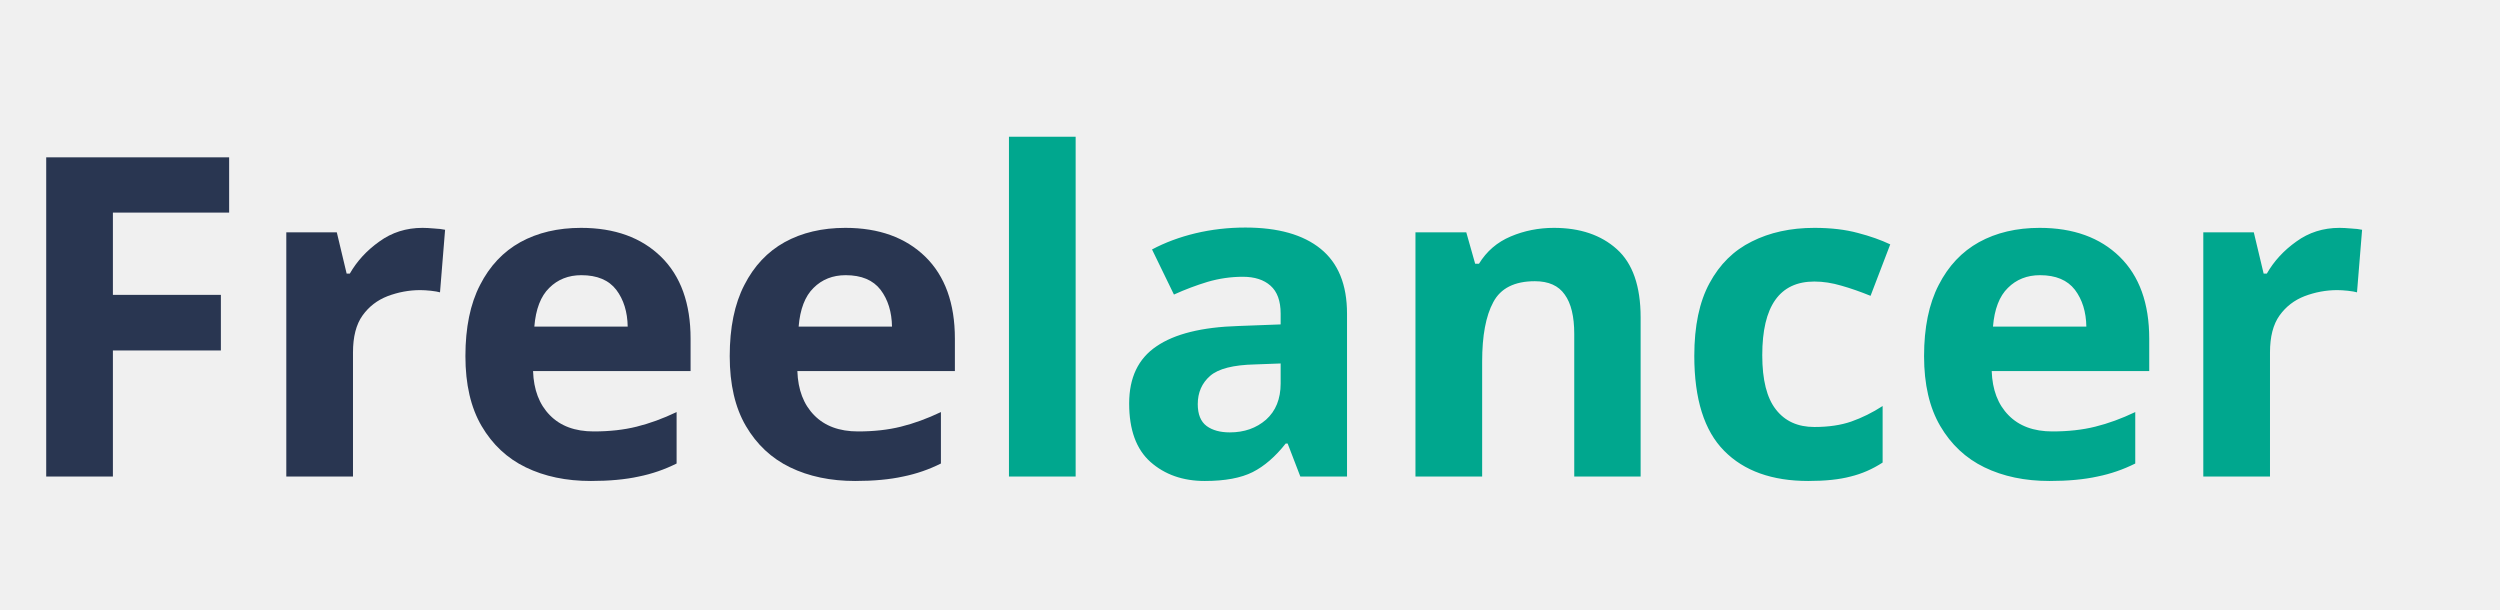
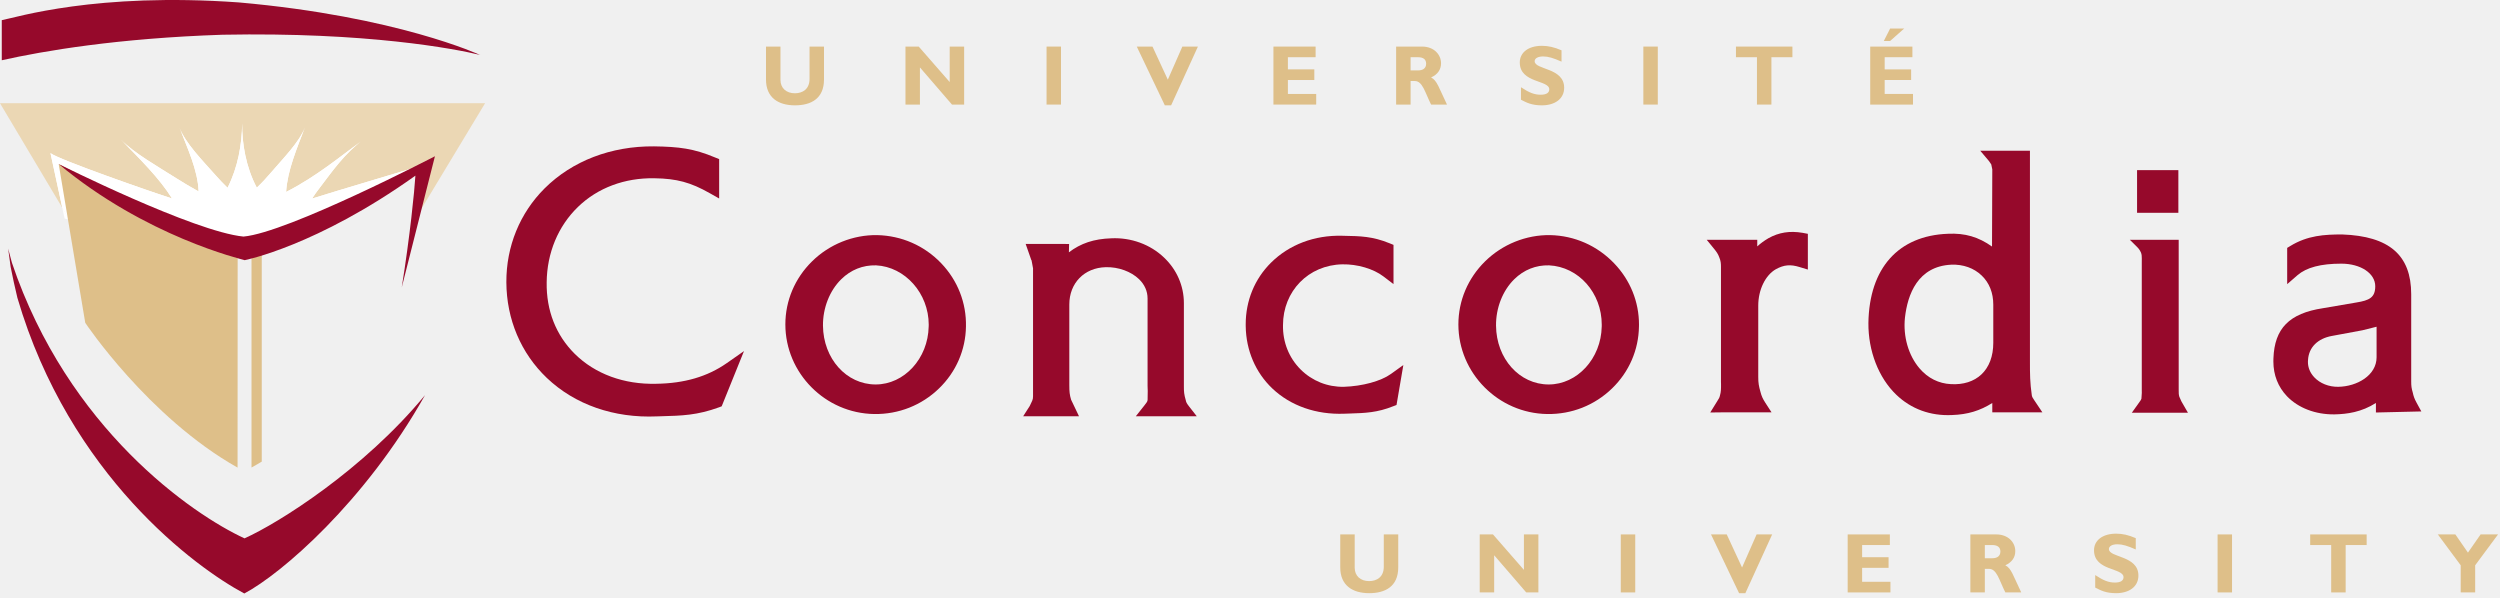
- <svg xmlns="http://www.w3.org/2000/svg" height="30" viewBox="0 0 123 30" width="123">
-   <text fill="#293651" font-family="Montserrat" font-size="22" font-weight="700" x=".291" y="23.447">Free<tspan fill="#00a78e">lancer</tspan>
-   </text>
+ <svg xmlns="http://www.w3.org/2000/svg" width="452" height="108" id="svg2700" version="1.0">
+   <defs id="defs2702">
+     <clipPath clipPathUnits="userSpaceOnUse" id="clipPath119">
+       <path d="M 132,479.158 L 493.317,479.158 L 493.317,565 L 132,565 L 132,479.158 z" id="path121" />
+     </clipPath>
+     <clipPath clipPathUnits="userSpaceOnUse" id="clipPath47">
+       <path d="M 114,450 L 505,450 L 505,581 L 114,581 L 114,450 z" id="path49" />
+     </clipPath>
+   </defs>
+   <g id="layer1" transform="translate(-82.7483,-355.8538)">
+     <g transform="matrix(1.25,0,0,-1.25,-82.2517,1062.104)" id="g43">
+       <g id="g45" clip-path="url(#clipPath47)">
+         <path d="M 237.115,512.474 C 234.318,510.522 230.981,509.545 226.914,509.492 C 222.258,509.37 218.075,510.908 215.131,513.82 C 212.412,516.517 211.006,520.093 211.071,524.167 C 211.114,528.416 212.721,532.284 215.596,535.069 C 218.439,537.829 222.37,539.301 226.665,539.215 C 229.881,539.169 231.902,538.624 234.668,537.053 L 236.018,536.289 L 236.018,541.986 L 235.455,542.214 C 232.335,543.528 230.202,543.776 226.601,543.831 C 220.383,543.882 214.762,541.722 210.771,537.75 C 207.183,534.172 205.218,529.353 205.24,524.178 C 205.265,518.821 207.345,513.909 211.093,510.337 C 215.145,506.477 220.799,504.502 227.015,504.774 L 227.512,504.789 C 230.715,504.877 232.832,504.934 236.005,506.086 L 236.384,506.231 L 239.611,514.22 L 237.115,512.474 z" style="fill:#96092b;fill-opacity:1;fill-rule:nonzero;stroke:none" id="path51" />
+         <path d="M 258.654,509.391 C 254.425,509.391 251.079,513.127 251.035,517.895 C 251.011,520.454 251.999,522.968 253.68,524.613 C 255.064,525.977 256.804,526.67 258.71,526.621 C 262.912,526.415 266.331,522.566 266.331,518.037 L 266.323,517.763 C 266.233,513.146 262.793,509.391 258.654,509.391 M 268.131,526.929 C 265.695,529.475 262.405,530.916 258.866,530.994 L 258.864,530.994 C 255.383,531.044 251.953,529.66 249.451,527.193 C 246.964,524.743 245.595,521.505 245.595,518.079 C 245.595,511.036 251.361,505.218 258.447,505.115 C 261.98,505.062 265.312,506.38 267.831,508.828 C 270.288,511.211 271.667,514.39 271.716,517.775 C 271.79,521.184 270.518,524.438 268.131,526.929" style="fill:#96092b;fill-opacity:1;fill-rule:nonzero;stroke:none" id="path53" />
+         <path d="M 333.187,510.914 C 331.739,509.87 329.063,509.139 326.375,509.053 C 324.005,509.011 321.781,509.904 320.117,511.566 C 318.432,513.249 317.528,515.521 317.572,517.967 C 317.572,522.9 321.271,526.681 326.174,526.767 C 328.331,526.807 330.659,526.121 332.105,525.014 L 333.555,523.909 L 333.555,529.582 L 332.996,529.811 C 330.521,530.82 328.779,530.85 326.364,530.894 L 326.134,530.9 C 322.129,531.005 318.468,529.62 315.83,526.999 C 313.469,524.655 312.179,521.503 312.179,518.097 C 312.179,518.003 312.179,517.909 312.181,517.813 C 312.231,514.32 313.597,511.12 316.034,508.807 C 318.676,506.302 322.37,505.006 326.438,505.161 L 327.238,505.188 C 329.447,505.258 331.199,505.312 333.519,506.243 L 333.711,506.317 L 333.992,506.422 L 334.98,512.202 L 333.187,510.914 z" style="fill:#96092b;fill-opacity:1;fill-rule:nonzero;stroke:none" id="path55" />
+         <path d="M 356.004,509.391 C 351.771,509.391 348.426,513.127 348.386,517.895 C 348.358,520.454 349.346,522.968 351.023,524.613 C 352.411,525.977 354.152,526.67 356.056,526.621 C 360.333,526.411 363.677,522.642 363.677,518.037 L 363.673,517.757 C 363.582,513.146 360.141,509.391 356.004,509.391 M 365.474,526.909 C 363.021,529.471 359.733,530.921 356.211,530.994 C 352.731,531.044 349.302,529.66 346.798,527.193 C 344.314,524.745 342.941,521.507 342.941,518.079 C 342.941,511.036 348.71,505.218 355.795,505.115 C 359.329,505.062 362.657,506.38 365.178,508.828 C 367.634,511.211 369.01,514.39 369.059,517.775 C 369.063,517.871 369.063,517.967 369.063,518.063 C 369.063,521.358 367.794,524.491 365.474,526.909" style="fill:#96092b;fill-opacity:1;fill-rule:nonzero;stroke:none" id="path57" />
+         <path d="M 475.749,517.741 L 475.749,513.331 C 475.749,510.702 472.923,509.093 470.199,509.053 C 468.851,509.031 467.554,509.549 466.726,510.44 C 466.123,511.089 465.818,511.837 465.818,512.67 L 465.834,512.952 C 465.942,514.756 467.239,516.044 469.303,516.413 L 473.719,517.233 C 473.748,517.241 474.964,517.545 475.749,517.741 M 482.221,505.491 L 481.513,506.791 C 481.221,507.336 481.105,507.649 480.977,508.239 C 480.805,508.819 480.757,509.158 480.757,509.797 L 480.757,522.438 C 480.757,528.093 477.584,530.843 470.775,531.089 L 470.767,531.089 C 468.239,531.089 465.778,530.96 463.25,529.408 L 462.818,529.145 L 462.818,523.9 L 464.31,525.197 C 465.61,526.317 467.682,526.865 470.647,526.865 C 473.448,526.865 475.556,525.462 475.556,523.6 C 475.556,521.966 474.711,521.554 472.828,521.248 C 472.816,521.246 472.4,521.175 467.975,520.419 C 463.125,519.673 460.985,517.505 460.829,513.169 C 460.821,513.016 460.821,512.866 460.821,512.716 C 460.821,510.77 461.498,509.036 462.793,507.683 C 464.422,505.989 466.918,505.033 469.639,505.064 C 471.479,505.096 473.587,505.392 475.652,506.716 L 475.652,505.336 L 482.221,505.491 z" style="fill:#96092b;fill-opacity:1;fill-rule:nonzero;stroke:none" id="path59" />
+         <path d="M 297.522,506.353 L 296.286,504.794 L 305.098,504.794 L 303.958,506.254 C 303.662,506.641 303.565,506.8 303.505,507.127 C 303.259,507.969 303.237,508.369 303.237,509.095 L 303.237,521.154 C 303.237,523.644 302.219,525.985 300.373,527.741 C 298.38,529.649 295.595,530.668 292.742,530.532 C 290.207,530.45 288.314,529.803 286.606,528.505 C 286.614,528.811 286.634,529.71 286.634,529.71 L 286.102,529.713 L 280.353,529.713 L 281.175,527.363 L 281.191,527.399 C 281.208,527.291 281.224,527.185 281.255,527.075 L 281.419,526.191 L 281.419,507.689 C 281.419,507.407 281.388,507.241 281.296,507.031 L 280.941,506.275 L 280.502,505.592 L 279.993,504.794 L 288.066,504.794 L 286.928,507.175 C 286.71,507.881 286.666,508.351 286.666,509.288 L 286.666,520.958 C 286.666,524.054 288.833,526.275 291.935,526.355 C 293.751,526.403 295.597,525.739 296.755,524.615 C 297.56,523.836 297.984,522.877 297.984,521.834 L 297.984,509.189 L 298.008,508.449 L 297.988,507.149 C 297.964,506.919 297.858,506.773 297.522,506.353" style="fill:#96092b;fill-opacity:1;fill-rule:nonzero;stroke:none" id="path61" />
+         <path d="M 392.731,531.324 C 390.883,531.638 389.307,531.392 387.783,530.542 C 387.13,530.16 386.618,529.771 386.17,529.362 L 386.17,530.32 L 378.857,530.32 L 379.865,529.085 C 380.285,528.573 380.5,528.273 380.685,527.755 C 380.889,527.269 380.921,526.909 380.921,526.363 L 380.921,509.797 L 380.929,509.41 C 380.933,508.769 380.937,508.345 380.769,507.771 C 380.708,507.489 380.617,507.343 380.429,507.053 L 379.369,505.338 L 381.009,505.357 L 388.235,505.357 L 387.334,506.749 C 386.95,507.349 386.791,507.703 386.63,508.329 C 386.394,509.158 386.314,509.601 386.314,510.473 L 386.314,520.794 C 386.314,523.076 387.334,525.193 388.859,526.059 C 390.031,526.703 390.971,526.789 392.311,526.369 L 393.488,526.01 L 393.488,531.18 L 392.731,531.324 z" style="fill:#96092b;fill-opacity:1;fill-rule:nonzero;stroke:none" id="path63" />
+         <path d="M 441.429,506.819 L 440.349,505.306 L 448.462,505.306 L 447.518,506.945 L 447.218,507.619 C 447.126,507.943 447.126,508.115 447.126,508.633 L 447.126,530.32 L 440.057,530.32 L 441.129,529.257 C 441.377,529.007 441.509,528.813 441.673,528.458 C 441.778,528.185 441.79,527.953 441.79,527.605 L 441.786,527.137 L 441.786,508.538 L 441.79,508.173 L 441.737,507.339 C 441.706,507.203 441.622,507.085 441.429,506.819 M 447.079,540.394 L 441.105,540.394 L 441.105,534.224 L 447.079,534.224 L 447.079,540.394 z" style="fill:#96092b;fill-opacity:1;fill-rule:nonzero;stroke:none" id="path65" />
+         <path d="M 420.309,520.936 L 420.309,515.415 C 420.309,513.484 419.717,511.904 418.592,510.843 C 417.508,509.822 415.984,509.337 414.188,509.439 C 412.416,509.523 410.847,510.307 409.647,511.711 C 408.035,513.592 407.247,516.333 407.531,519.049 C 407.911,522.414 409.378,526.479 414.236,526.717 C 415.948,526.785 417.516,526.227 418.636,525.144 C 419.733,524.094 420.309,522.64 420.309,520.936 M 427.411,505.357 L 426.234,507.113 C 426.014,507.437 425.926,507.577 425.882,507.811 C 425.61,509.723 425.61,510.835 425.61,512.846 L 425.61,543.2 L 418.42,543.2 L 419.668,541.726 C 419.668,541.722 419.949,541.32 420.013,541.226 L 420.025,541.169 L 420.165,540.502 C 420.165,540.502 420.137,532.246 420.125,529.341 C 418.18,530.721 416.22,531.31 413.755,531.188 C 406.57,530.919 402.37,526.218 402.246,518.287 C 402.213,514.245 403.717,510.366 406.27,507.913 C 408.426,505.84 411.215,504.823 414.332,504.968 C 416.625,505.048 418.384,505.59 420.165,506.71 L 420.165,505.357 L 427.411,505.357 z" style="fill:#96092b;fill-opacity:1;fill-rule:nonzero;stroke:none" id="path67" />
+         <path d="M 251.183,558.262 L 251.183,553.502 C 251.183,550.722 249.289,549.763 246.989,549.763 C 244.554,549.763 242.794,550.894 242.794,553.49 L 242.794,558.262 L 244.886,558.262 L 244.886,553.441 C 244.886,552.235 245.759,551.509 246.964,551.509 C 248.071,551.509 249.092,552.087 249.092,553.588 L 249.092,558.262 L 251.183,558.262 z" style="fill:#debf89;fill-opacity:1;fill-rule:nonzero;stroke:none" id="path69" />
+         <path d="M 271.454,549.874 L 269.695,549.874 L 265.058,555.249 L 265.058,549.874 L 262.967,549.874 L 262.967,558.262 L 264.885,558.262 L 269.363,553.133 L 269.363,558.262 L 271.454,558.262 L 271.454,549.874 z" style="fill:#debf89;fill-opacity:1;fill-rule:nonzero;stroke:none" id="path71" />
+         <path d="M 285.463,549.874 L 283.373,549.874 L 283.373,558.263 L 285.463,558.263 L 285.463,549.874 z" style="fill:#debf89;fill-opacity:1;fill-rule:nonzero;stroke:none" id="path73" />
+         <path d="M 301.391,549.763 L 300.481,549.763 L 296.423,558.262 L 298.698,558.262 L 300.913,553.477 L 303.016,558.262 L 305.266,558.262 L 301.391,549.763 z" style="fill:#debf89;fill-opacity:1;fill-rule:nonzero;stroke:none" id="path75" />
+         <path d="M 322.375,549.874 L 316.188,549.874 L 316.188,558.262 L 322.29,558.262 L 322.29,556.725 L 318.28,556.725 L 318.28,554.965 L 322.104,554.965 L 322.104,553.428 L 318.28,553.428 L 318.28,551.411 L 322.375,551.411 L 322.375,549.874 z" style="fill:#debf89;fill-opacity:1;fill-rule:nonzero;stroke:none" id="path77" />
+         <path d="M 336.028,554.818 L 337.135,554.818 C 337.713,554.818 338.278,555.064 338.278,555.778 C 338.278,556.405 337.874,556.725 337.086,556.725 L 336.028,556.725 L 336.028,554.818 z M 337.688,558.262 C 339.411,558.262 340.432,557.106 340.432,555.851 C 340.432,554.929 339.952,554.24 338.993,553.797 C 339.854,553.367 340.112,552.333 341.292,549.874 L 338.993,549.874 C 338.094,551.669 337.762,553.281 336.631,553.281 L 336.028,553.281 L 336.028,549.874 L 333.936,549.874 L 333.936,558.262 L 337.688,558.262 z" style="fill:#debf89;fill-opacity:1;fill-rule:nonzero;stroke:none" id="path79" />
+         <path d="M 357.86,556.086 C 356.643,556.626 355.917,556.836 355.204,556.836 C 354.454,556.836 353.973,556.565 353.973,556.147 C 353.973,554.879 358.241,555.237 358.241,552.309 C 358.241,550.698 356.889,549.763 355.018,549.763 C 353.555,549.763 352.829,550.144 351.993,550.575 L 351.993,552.382 C 353.198,551.583 353.936,551.3 354.86,551.3 C 355.659,551.3 356.088,551.583 356.088,552.076 C 356.088,553.453 351.821,552.949 351.821,555.962 C 351.821,557.414 353.075,558.373 355.018,558.373 C 355.954,558.373 356.803,558.176 357.86,557.721 L 357.86,556.086 z" style="fill:#debf89;fill-opacity:1;fill-rule:nonzero;stroke:none" id="path81" />
+         <path d="M 371.784,549.874 L 369.694,549.874 L 369.694,558.263 L 371.784,558.263 L 371.784,549.874 z" style="fill:#debf89;fill-opacity:1;fill-rule:nonzero;stroke:none" id="path83" />
+         <path d="M 391.254,556.725 L 388.217,556.725 L 388.217,549.874 L 386.125,549.874 L 386.125,556.725 L 383.088,556.725 L 383.088,558.262 L 391.254,558.262 L 391.254,556.725 z" style="fill:#debf89;fill-opacity:1;fill-rule:nonzero;stroke:none" id="path85" />
+         <path d="M 405.387,559.074 L 404.477,559.074 L 405.387,560.87 L 407.417,560.87 L 405.387,559.074 z M 408.696,549.874 L 402.508,549.874 L 402.508,558.262 L 408.61,558.262 L 408.61,556.725 L 404.6,556.725 L 404.6,554.965 L 408.426,554.965 L 408.426,553.428 L 404.6,553.428 L 404.6,551.411 L 408.696,551.411 L 408.696,549.874 z" style="fill:#debf89;fill-opacity:1;fill-rule:nonzero;stroke:none" id="path87" />
+         <path d="M 334.243,487.702 L 334.243,482.942 C 334.243,480.162 332.348,479.203 330.047,479.203 C 327.612,479.203 325.854,480.334 325.854,482.929 L 325.854,487.702 L 327.944,487.702 L 327.944,482.88 C 327.944,481.674 328.817,480.949 330.022,480.949 C 331.129,480.949 332.151,481.527 332.151,483.028 L 332.151,487.702 L 334.243,487.702 z" style="fill:#debf89;fill-opacity:1;fill-rule:nonzero;stroke:none" id="path89" />
+         <path d="M 354.512,479.313 L 352.752,479.313 L 348.116,484.688 L 348.116,479.313 L 346.026,479.313 L 346.026,487.702 L 347.944,487.702 L 352.42,482.573 L 352.42,487.702 L 354.512,487.702 L 354.512,479.313 z" style="fill:#debf89;fill-opacity:1;fill-rule:nonzero;stroke:none" id="path91" />
+         <path d="M 368.522,479.313 L 366.43,479.313 L 366.43,487.702 L 368.522,487.702 L 368.522,479.313 z" style="fill:#debf89;fill-opacity:1;fill-rule:nonzero;stroke:none" id="path93" />
+         <path d="M 384.45,479.203 L 383.54,479.203 L 379.481,487.702 L 381.756,487.702 L 383.971,482.917 L 386.075,487.702 L 388.325,487.702 L 384.45,479.203 z" style="fill:#debf89;fill-opacity:1;fill-rule:nonzero;stroke:none" id="path95" />
+         <path d="M 405.434,479.313 L 399.247,479.313 L 399.247,487.702 L 405.348,487.702 L 405.348,486.165 L 401.338,486.165 L 401.338,484.405 L 405.163,484.405 L 405.163,482.868 L 401.338,482.868 L 401.338,480.85 L 405.434,480.85 L 405.434,479.313 z" style="fill:#debf89;fill-opacity:1;fill-rule:nonzero;stroke:none" id="path97" />
+         <path d="M 419.086,484.257 L 420.194,484.257 C 420.772,484.257 421.336,484.503 421.336,485.217 C 421.336,485.844 420.932,486.165 420.145,486.165 L 419.086,486.165 L 419.086,484.257 z M 420.747,487.702 C 422.469,487.702 423.491,486.545 423.491,485.291 C 423.491,484.369 423.01,483.679 422.051,483.237 C 422.913,482.806 423.17,481.773 424.35,479.313 L 422.051,479.313 C 421.153,481.109 420.821,482.72 419.69,482.72 L 419.086,482.72 L 419.086,479.313 L 416.995,479.313 L 416.995,487.702 L 420.747,487.702 z" style="fill:#debf89;fill-opacity:1;fill-rule:nonzero;stroke:none" id="path99" />
+         <path d="M 440.918,485.525 C 439.702,486.066 438.975,486.275 438.262,486.275 C 437.512,486.275 437.032,486.004 437.032,485.586 C 437.032,484.319 441.299,484.676 441.299,481.749 C 441.299,480.137 439.948,479.203 438.077,479.203 C 436.614,479.203 435.887,479.584 435.051,480.014 L 435.051,481.822 C 436.256,481.023 436.995,480.74 437.918,480.74 C 438.717,480.74 439.147,481.023 439.147,481.515 C 439.147,482.892 434.879,482.388 434.879,485.402 C 434.879,486.853 436.133,487.812 438.077,487.812 C 439.012,487.812 439.862,487.616 440.918,487.161 L 440.918,485.525 z" style="fill:#debf89;fill-opacity:1;fill-rule:nonzero;stroke:none" id="path101" />
+         <path d="M 454.842,479.313 L 452.752,479.313 L 452.752,487.702 L 454.842,487.702 L 454.842,479.313 z" style="fill:#debf89;fill-opacity:1;fill-rule:nonzero;stroke:none" id="path103" />
+         <path d="M 474.313,486.165 L 471.276,486.165 L 471.276,479.313 L 469.184,479.313 L 469.184,486.165 L 466.147,486.165 L 466.147,487.702 L 474.313,487.702 L 474.313,486.165 z" style="fill:#debf89;fill-opacity:1;fill-rule:nonzero;stroke:none" id="path105" />
+         <path d="M 487.917,483.237 L 484.608,487.702 L 487.143,487.702 L 488.963,485.07 L 490.795,487.702 L 493.317,487.702 L 490.008,483.237 L 490.008,479.313 L 487.917,479.313 L 487.917,483.237 z" style="fill:#debf89;fill-opacity:1;fill-rule:nonzero;stroke:none" id="path107" />
+         <path d="M 167.631,528.712 L 193.182,540.763 L 192.039,534.589 L 192.372,533.842 L 202.164,550.069 L 132,550.069 L 141.837,533.563 L 167.631,528.712 z" style="fill:#ebd7b4;fill-opacity:1;fill-rule:nonzero;stroke:none" id="path109" />
+         <path d="M 167.316,528.487 L 141.351,533.374 L 141.009,534.952 L 141.837,533.563 L 167.631,528.712 L 172.284,530.907 L 167.316,528.487 z" style="fill:#ffffff;fill-opacity:1;fill-rule:nonzero;stroke:none" id="path111" />
+         <path d="M 167.631,528.712 L 141.837,533.563 L 141.009,534.952 L 139.299,542.851 C 140.541,541.888 154.086,537.172 156.858,536.299 L 156.885,536.29 C 155.058,539.242 152.178,542.05 149.487,544.813 C 151.395,542.851 154.824,540.916 157.533,539.197 C 158.55,538.558 159.603,537.919 160.728,537.307 C 160.611,540.421 159.09,543.58 157.947,546.568 C 158.82,544.273 161.295,541.789 163.185,539.647 C 163.725,539.044 164.283,538.441 164.913,537.838 C 166.434,540.853 166.983,544.111 167.028,547.144 C 166.983,544.318 167.577,540.79 169.143,537.856 C 169.917,538.585 170.601,539.341 171.249,540.097 C 172.968,542.113 175.281,544.417 176.1,546.568 C 174.93,543.49 173.58,540.367 173.382,537.235 C 177.765,539.467 181.212,542.365 184.56,544.813 C 181.833,542.824 179.97,540.097 178.242,537.838 C 177.855,537.334 177.477,536.821 177.144,536.29 L 177.225,536.308 C 180.006,537.19 193.335,541.159 193.335,541.159 L 172.284,530.907 L 167.631,528.712" style="fill:#ffffff;fill-opacity:1;fill-rule:nonzero;stroke:none" id="path113" />
+         <g id="g115">
+           <g id="g117" clip-path="url(#clipPath119)">
+             <path d="M 167.631,528.712 L 141.837,533.563 L 141.009,534.952 L 139.299,542.851 C 140.541,541.888 154.086,537.172 156.858,536.299 L 156.885,536.29 C 155.058,539.242 152.178,542.05 149.487,544.813 C 151.395,542.851 154.824,540.916 157.533,539.197 C 158.55,538.558 159.603,537.919 160.728,537.307 C 160.611,540.421 159.09,543.58 157.947,546.568 C 158.82,544.273 161.295,541.789 163.185,539.647 C 163.725,539.044 164.283,538.441 164.913,537.838 C 166.434,540.853 166.983,544.111 167.028,547.144 C 166.983,544.318 167.577,540.79 169.143,537.856 C 169.917,538.585 170.601,539.341 171.249,540.097 C 172.968,542.113 175.281,544.417 176.1,546.568 C 174.93,543.49 173.58,540.367 173.382,537.235 C 177.765,539.467 181.212,542.365 184.56,544.813 C 181.833,542.824 179.97,540.097 178.242,537.838 C 177.855,537.334 177.477,536.821 177.144,536.29 L 177.225,536.308 C 180.006,537.19 193.335,541.159 193.335,541.159 L 172.284,530.907 L 167.631,528.712" style="fill:#ffffff;fill-opacity:1;fill-rule:nonzero;stroke:none" id="path123" />
+             <path d="M 166.547,564.65 C 145.89,566.126 134.393,562.483 132.256,562.083 L 132.256,556.285 C 138.299,557.638 148.988,559.469 164.184,559.976 L 164.172,559.976 L 164.21,559.982 L 164.184,559.976 C 185.041,560.382 197.837,557.936 201.456,557.052 L 201.456,557.044 C 201.456,557.044 189.456,562.625 166.547,564.65" style="fill:#96092b;fill-opacity:1;fill-rule:nonzero;stroke:none" id="path125" />
+           </g>
+         </g>
+         <path d="M 193.479,507.851 C 184.603,497.086 172.345,489.368 167.366,487.132 C 159.828,490.605 141.815,502.977 133.718,527.015 C 133.529,527.689 133.353,528.364 133.178,529.049 C 133.294,528.16 133.411,527.274 133.54,526.398 L 133.529,526.446 C 133.834,524.923 134.15,523.411 134.515,521.928 C 142.053,496.211 160.402,482.839 167.338,479.158 C 172.671,481.987 184.753,492.345 193.479,507.851" style="fill:#96092b;fill-opacity:1;fill-rule:nonzero;stroke:none" id="path127" />
+         <path d="M 140.489,541.272 L 144.331,518.308 C 144.331,518.308 153.429,504.659 166.362,497.364 L 166.375,527.776 L 140.489,541.272 z" style="fill:#debf89;fill-opacity:1;fill-rule:nonzero;stroke:none" id="path129" />
+         <path d="M 168.38,528.584 L 168.38,497.374 C 168.648,497.524 168.919,497.682 169.187,497.835 C 169.412,497.969 169.634,498.101 169.859,498.232 L 169.859,528.935 L 168.38,528.584 z" style="fill:#debf89;fill-opacity:1;fill-rule:nonzero;stroke:none" id="path131" />
+         <path d="M 194.909,542.402 C 194.909,542.402 173.661,531.355 167.216,530.782 C 160.023,531.489 140.492,541.272 140.492,541.272 C 153.098,530.777 166.858,527.533 167.421,527.362 L 167.414,527.373 C 167.414,527.373 177.805,529.402 192.084,539.593 C 191.951,537.389 191.295,530.834 190.109,523.429 L 194.909,542.402 z" style="fill:#96092b;fill-opacity:1;fill-rule:nonzero;stroke:none" id="path133" />
+       </g>
+     </g>
+   </g>
</svg>
